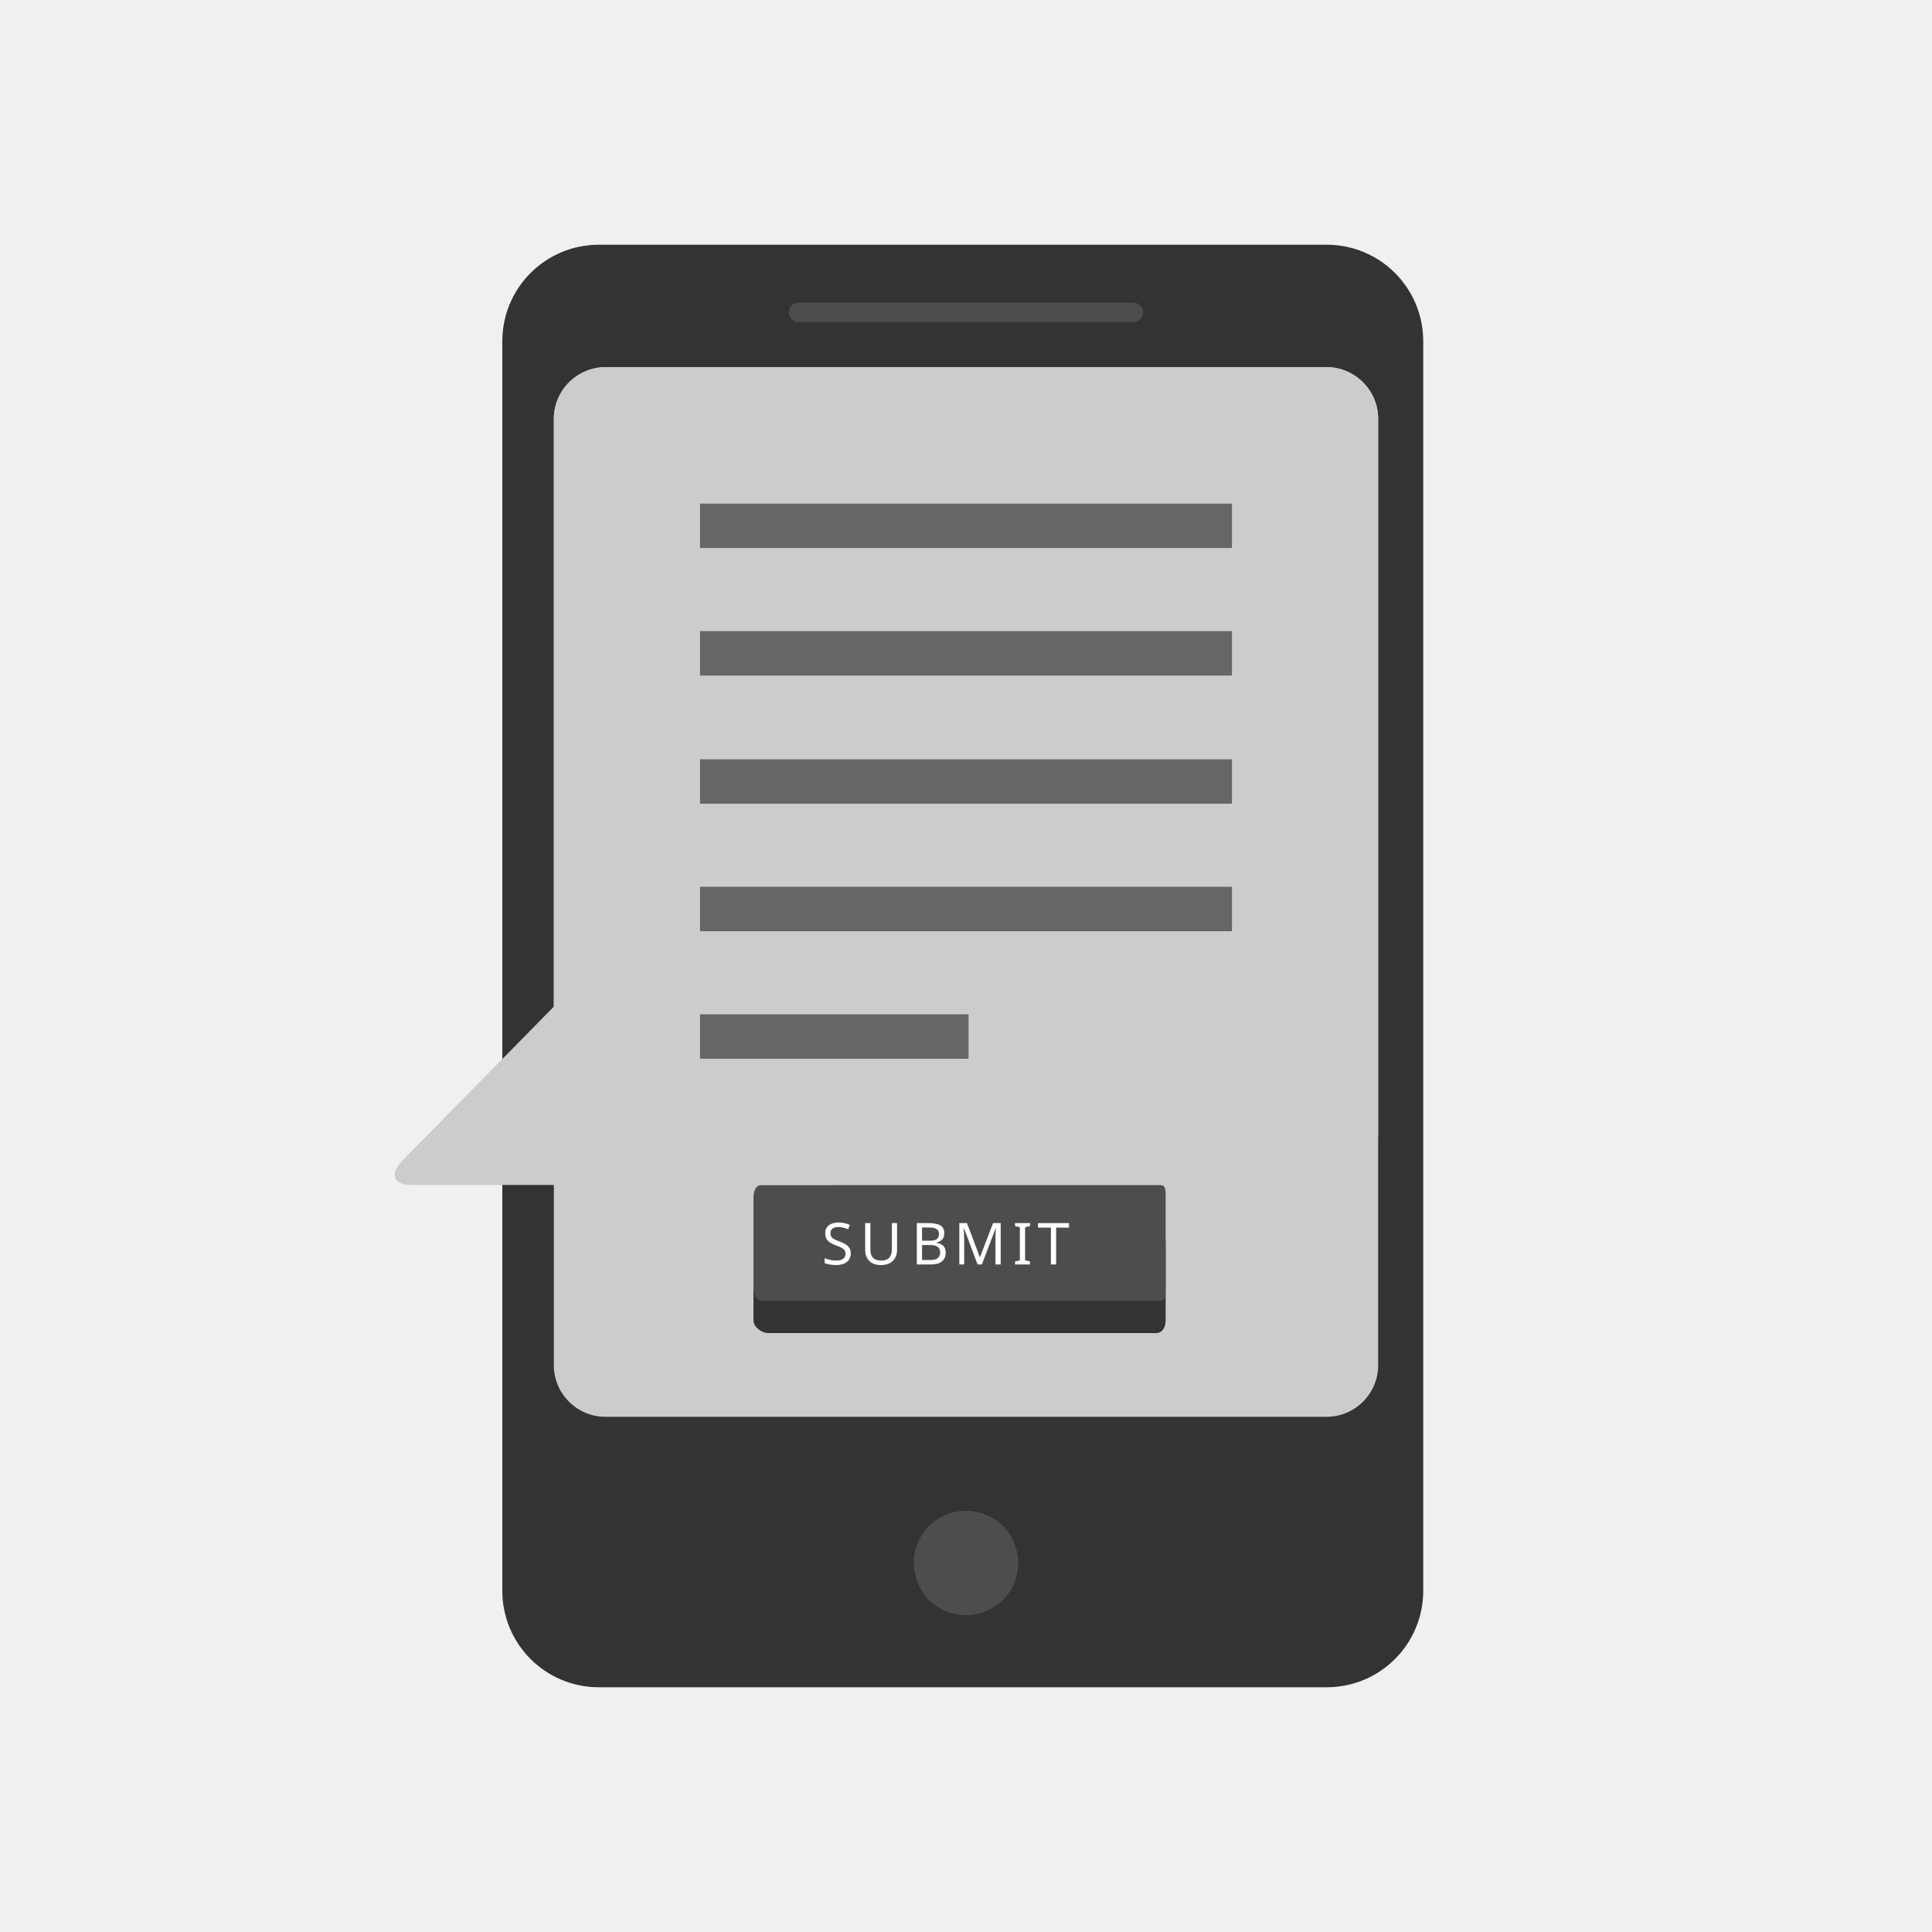
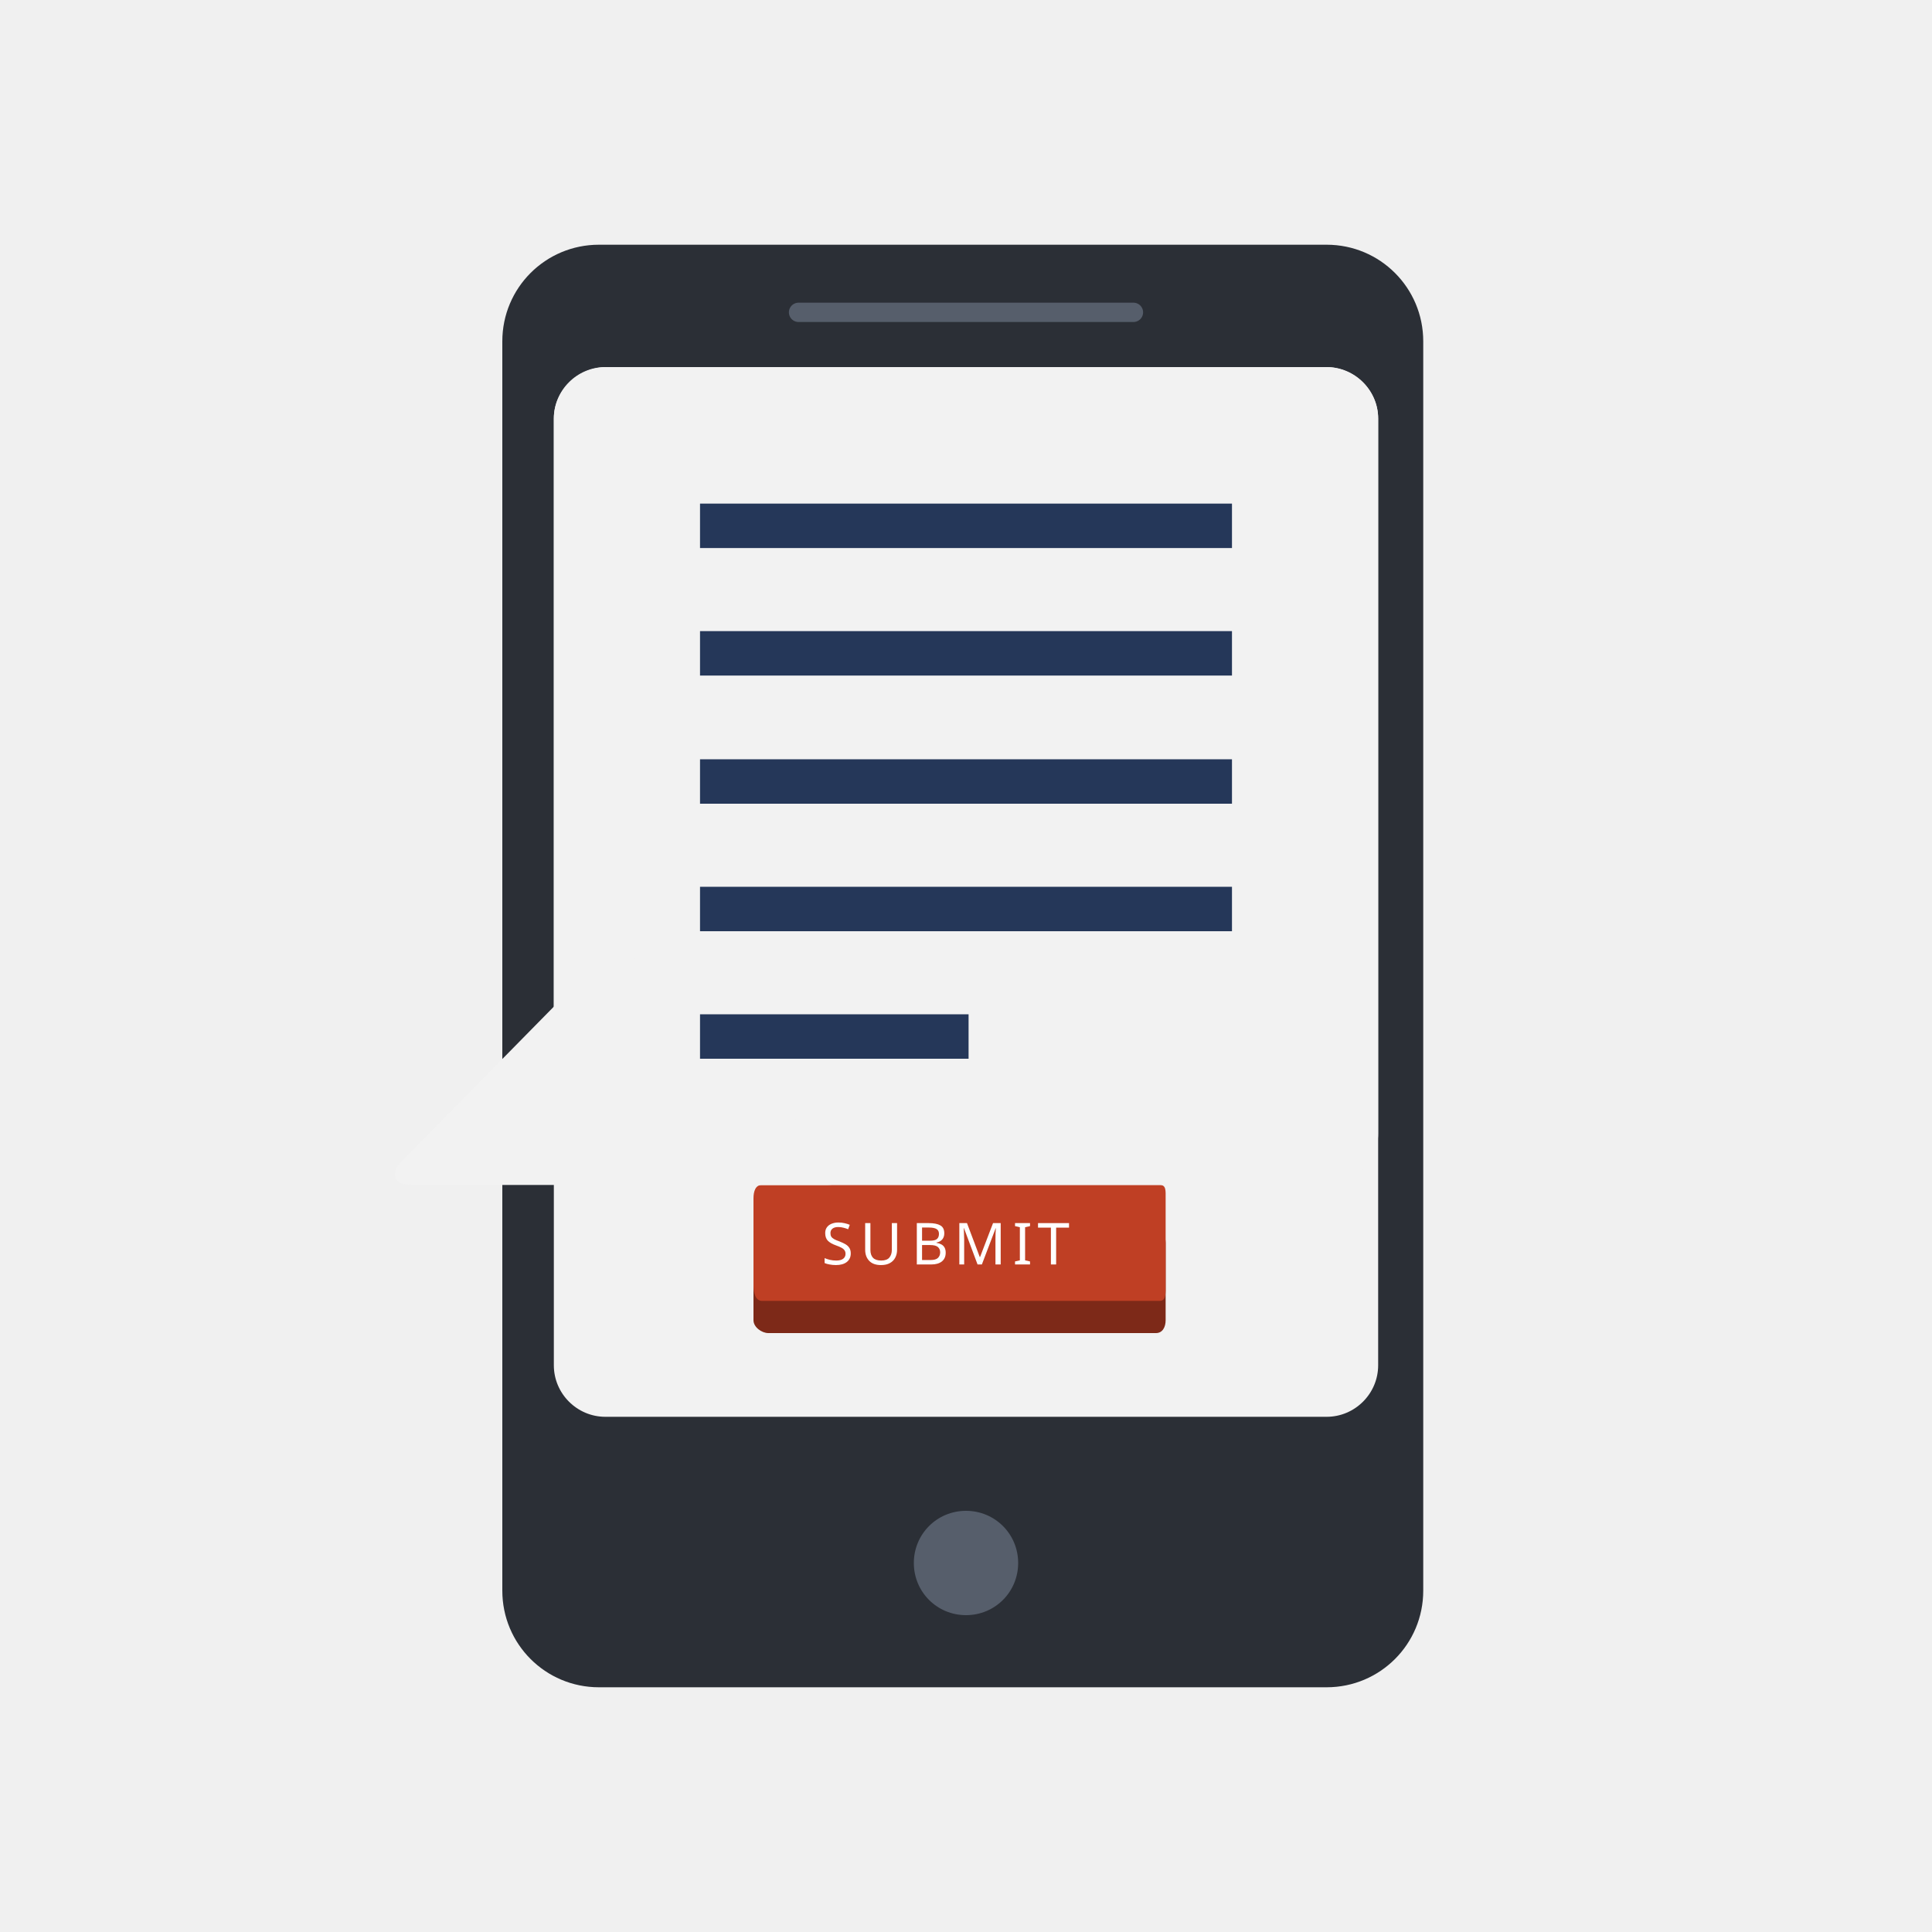
<svg version="1.1" id="share" x="0px" y="0px" width="300px" height="300px" viewBox="0 0 300 300" enable-background="new 0 0 300 300">
  <g id="phone">
-     <path id="frame" fill="#333333" d="M221,247c0,8.3-6.7,15-15,15H93c-8.3,0-15-6.7-15-15V53c0-8.3,6.7-15,15-15h113   c8.3,0,15,6.7,15,15V247z" />
-     <path id="background" fill="#CCCCCC" d="M214,212c0,4.4-3.6,8-8,8H94c-4.4,0-8-3.6-8-8V65c0-4.4,3.6-8,8-8h112c4.4,0,8,3.6,8,8   V212z" />
-     <line id="speaker" fill="none" stroke="#4D4D4D" stroke-width="3" stroke-linecap="round" stroke-miterlimit="10" x1="124" y1="48.5" x2="176" y2="48.5" />
-     <path id="button" fill="#4D4D4D" d="M158.1,242.7c0,4.5-3.6,8.1-8.1,8.1c-4.5,0-8.1-3.6-8.1-8.1s3.6-8.1,8.1-8.1   C154.5,234.6,158.1,238.2,158.1,242.7" />
+     <path id="frame" fill="#2b2f36" d="M221,247c0,8.3-6.7,15-15,15H93c-8.3,0-15-6.7-15-15V53c0-8.3,6.7-15,15-15h113   c8.3,0,15,6.7,15,15V247z" />
+     <path id="background" fill="#f2f2f2" d="M214,212c0,4.4-3.6,8-8,8H94c-4.4,0-8-3.6-8-8V65c0-4.4,3.6-8,8-8h112c4.4,0,8,3.6,8,8   V212z" />
+     <line id="speaker" fill="none" stroke="#565e6b" stroke-width="3" stroke-linecap="round" stroke-miterlimit="10" x1="124" y1="48.5" x2="176" y2="48.5" />
+     <path id="button" fill="#565e6b" d="M158.1,242.7c0,4.5-3.6,8.1-8.1,8.1c-4.5,0-8.1-3.6-8.1-8.1s3.6-8.1,8.1-8.1   C154.5,234.6,158.1,238.2,158.1,242.7" />
  </g>
  <g id="submit">
-     <path id="shadow" fill="#333333" d="M181,205c0,1.1-0.5,2-1.5,2h-60.2c-1,0-2.3-0.9-2.3-2v-12c0-1.1,1.4-2,2.3-2h60.2   c1,0,1.5,0.9,1.5,2V205z" />
-     <path id="button_top" fill="#4D4D4D" d="M181,199.6c0,1.1,0.1,2.4-0.9,2.4h-61.8c-1,0-1.3-1.3-1.3-2.4v-13.5c0-1.1,0.3-2.1,1.3-2.1   h61.8c1,0,0.9,0.9,0.9,2.1V199.6z" />
+     <path id="shadow" fill="#7d2918" d="M181,205c0,1.1-0.5,2-1.5,2h-60.2c-1,0-2.3-0.9-2.3-2v-12c0-1.1,1.4-2,2.3-2h60.2   c1,0,1.5,0.9,1.5,2V205z" />
+     <path id="button_top" fill="#bf3f24" d="M181,199.6c0,1.1,0.1,2.4-0.9,2.4h-61.8c-1,0-1.3-1.3-1.3-2.4v-13.5c0-1.1,0.3-2.1,1.3-2.1   h61.8c1,0,0.9,0.9,0.9,2.1V199.6z" />
    <text id="submit-text" transform="matrix(1 0 0 1 127.5903 196.3447)">
      <tspan x="0" y="0" fill="#FFFFFF" font-family="'Gotham-Black'" font-size="9" letter-spacing="1">SU</tspan>
      <tspan x="13.9" y="0" fill="#FFFFFF" font-family="'Gotham-Black'" font-size="9" letter-spacing="1">B</tspan>
      <tspan x="20.5" y="0" fill="#FFFFFF" font-family="'Gotham-Black'" font-size="9" letter-spacing="1">MI</tspan>
      <tspan x="33.5" y="0" fill="#FFFFFF" font-family="'Gotham-Black'" font-size="9">T</tspan>
    </text>
  </g>
  <g id="speech">
-     <path id="speech-bg" display="inline" fill="#CCCCCC" d="M214,176c0,4.4-3.6,8-8.1,8H94.2c-4.4,0-8.2-3.6-8.2-8V65   c0-4.4,3.8-8,8.2-8h111.7c4.4,0,8.1,3.6,8.1,8V176z" />
+     <path id="speech-bg" display="inline" fill="#f2f2f2" d="M214,176c0,4.4-3.6,8-8.1,8H94.2c-4.4,0-8.2-3.6-8.2-8V65   c0-4.4,3.8-8,8.2-8h111.7c4.4,0,8.1,3.6,8.1,8V176z" />
    <g id="pointer" display="inline">
-       <path fill="#CCCCCC" d="M130,180.3c1.9,2,1.3,3.7-1.5,3.7H63.9c-2.8,0-3.4-1.7-1.5-3.7l30.2-30.7c1.9-2,5.1-1.9,7,0L130,180.3z" />
+       <path fill="#f2f2f2" d="M130,180.3c1.9,2,1.3,3.7-1.5,3.7H63.9c-2.8,0-3.4-1.7-1.5-3.7l30.2-30.7c1.9-2,5.1-1.9,7,0L130,180.3z" />
    </g>
  </g>
  <g id="text">
-     <rect x="108.7" y="157.5" fill="#666666" width="41.7" height="6.9" />
-     <rect x="108.7" y="137.7" fill="#666666" width="82.6" height="6.9" />
-     <rect x="108.7" y="117.9" fill="#666666" width="82.6" height="6.9" />
-     <rect x="108.7" y="98" fill="#666666" width="82.6" height="6.9" />
-     <rect x="108.7" y="78.2" fill="#666666" width="82.6" height="6.9" />
+     <rect x="108.7" y="157.5" fill="#253759" width="41.7" height="6.9" />
+     <rect x="108.7" y="137.7" fill="#253759" width="82.6" height="6.9" />
+     <rect x="108.7" y="117.9" fill="#253759" width="82.6" height="6.9" />
+     <rect x="108.7" y="98" fill="#253759" width="82.6" height="6.9" />
+     <rect x="108.7" y="78.2" fill="#253759" width="82.6" height="6.9" />
  </g>
</svg>
